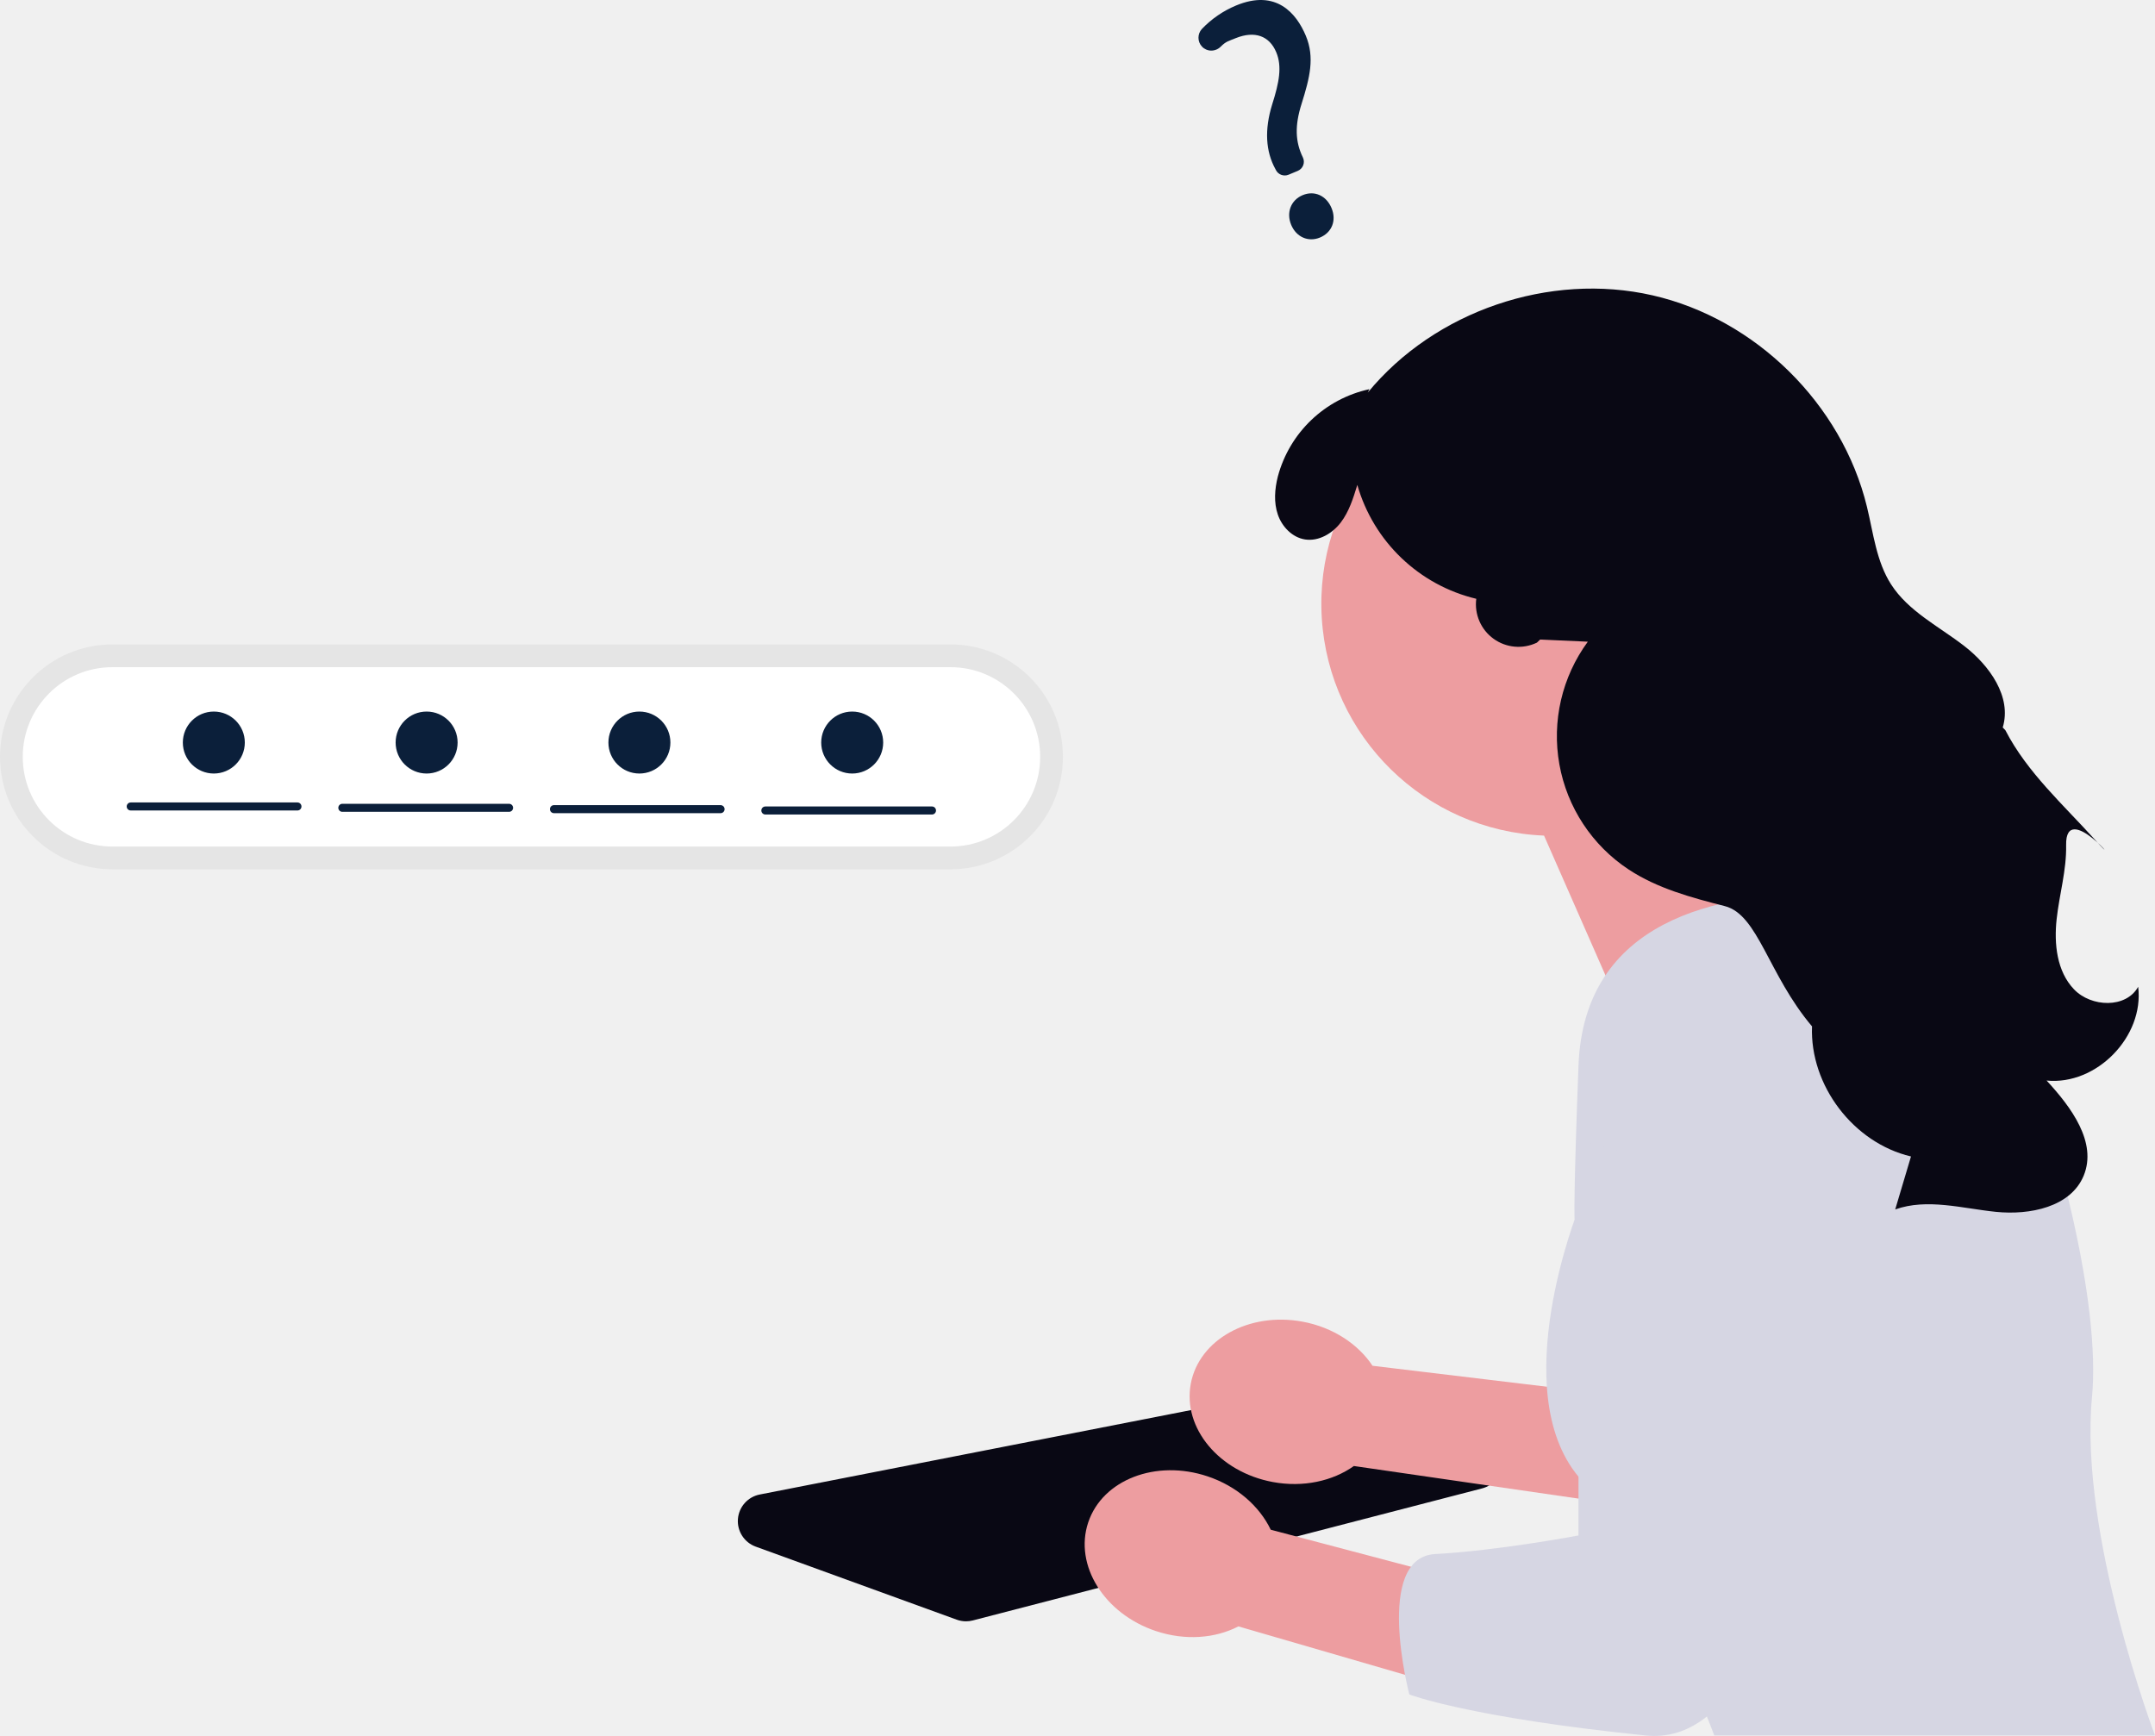
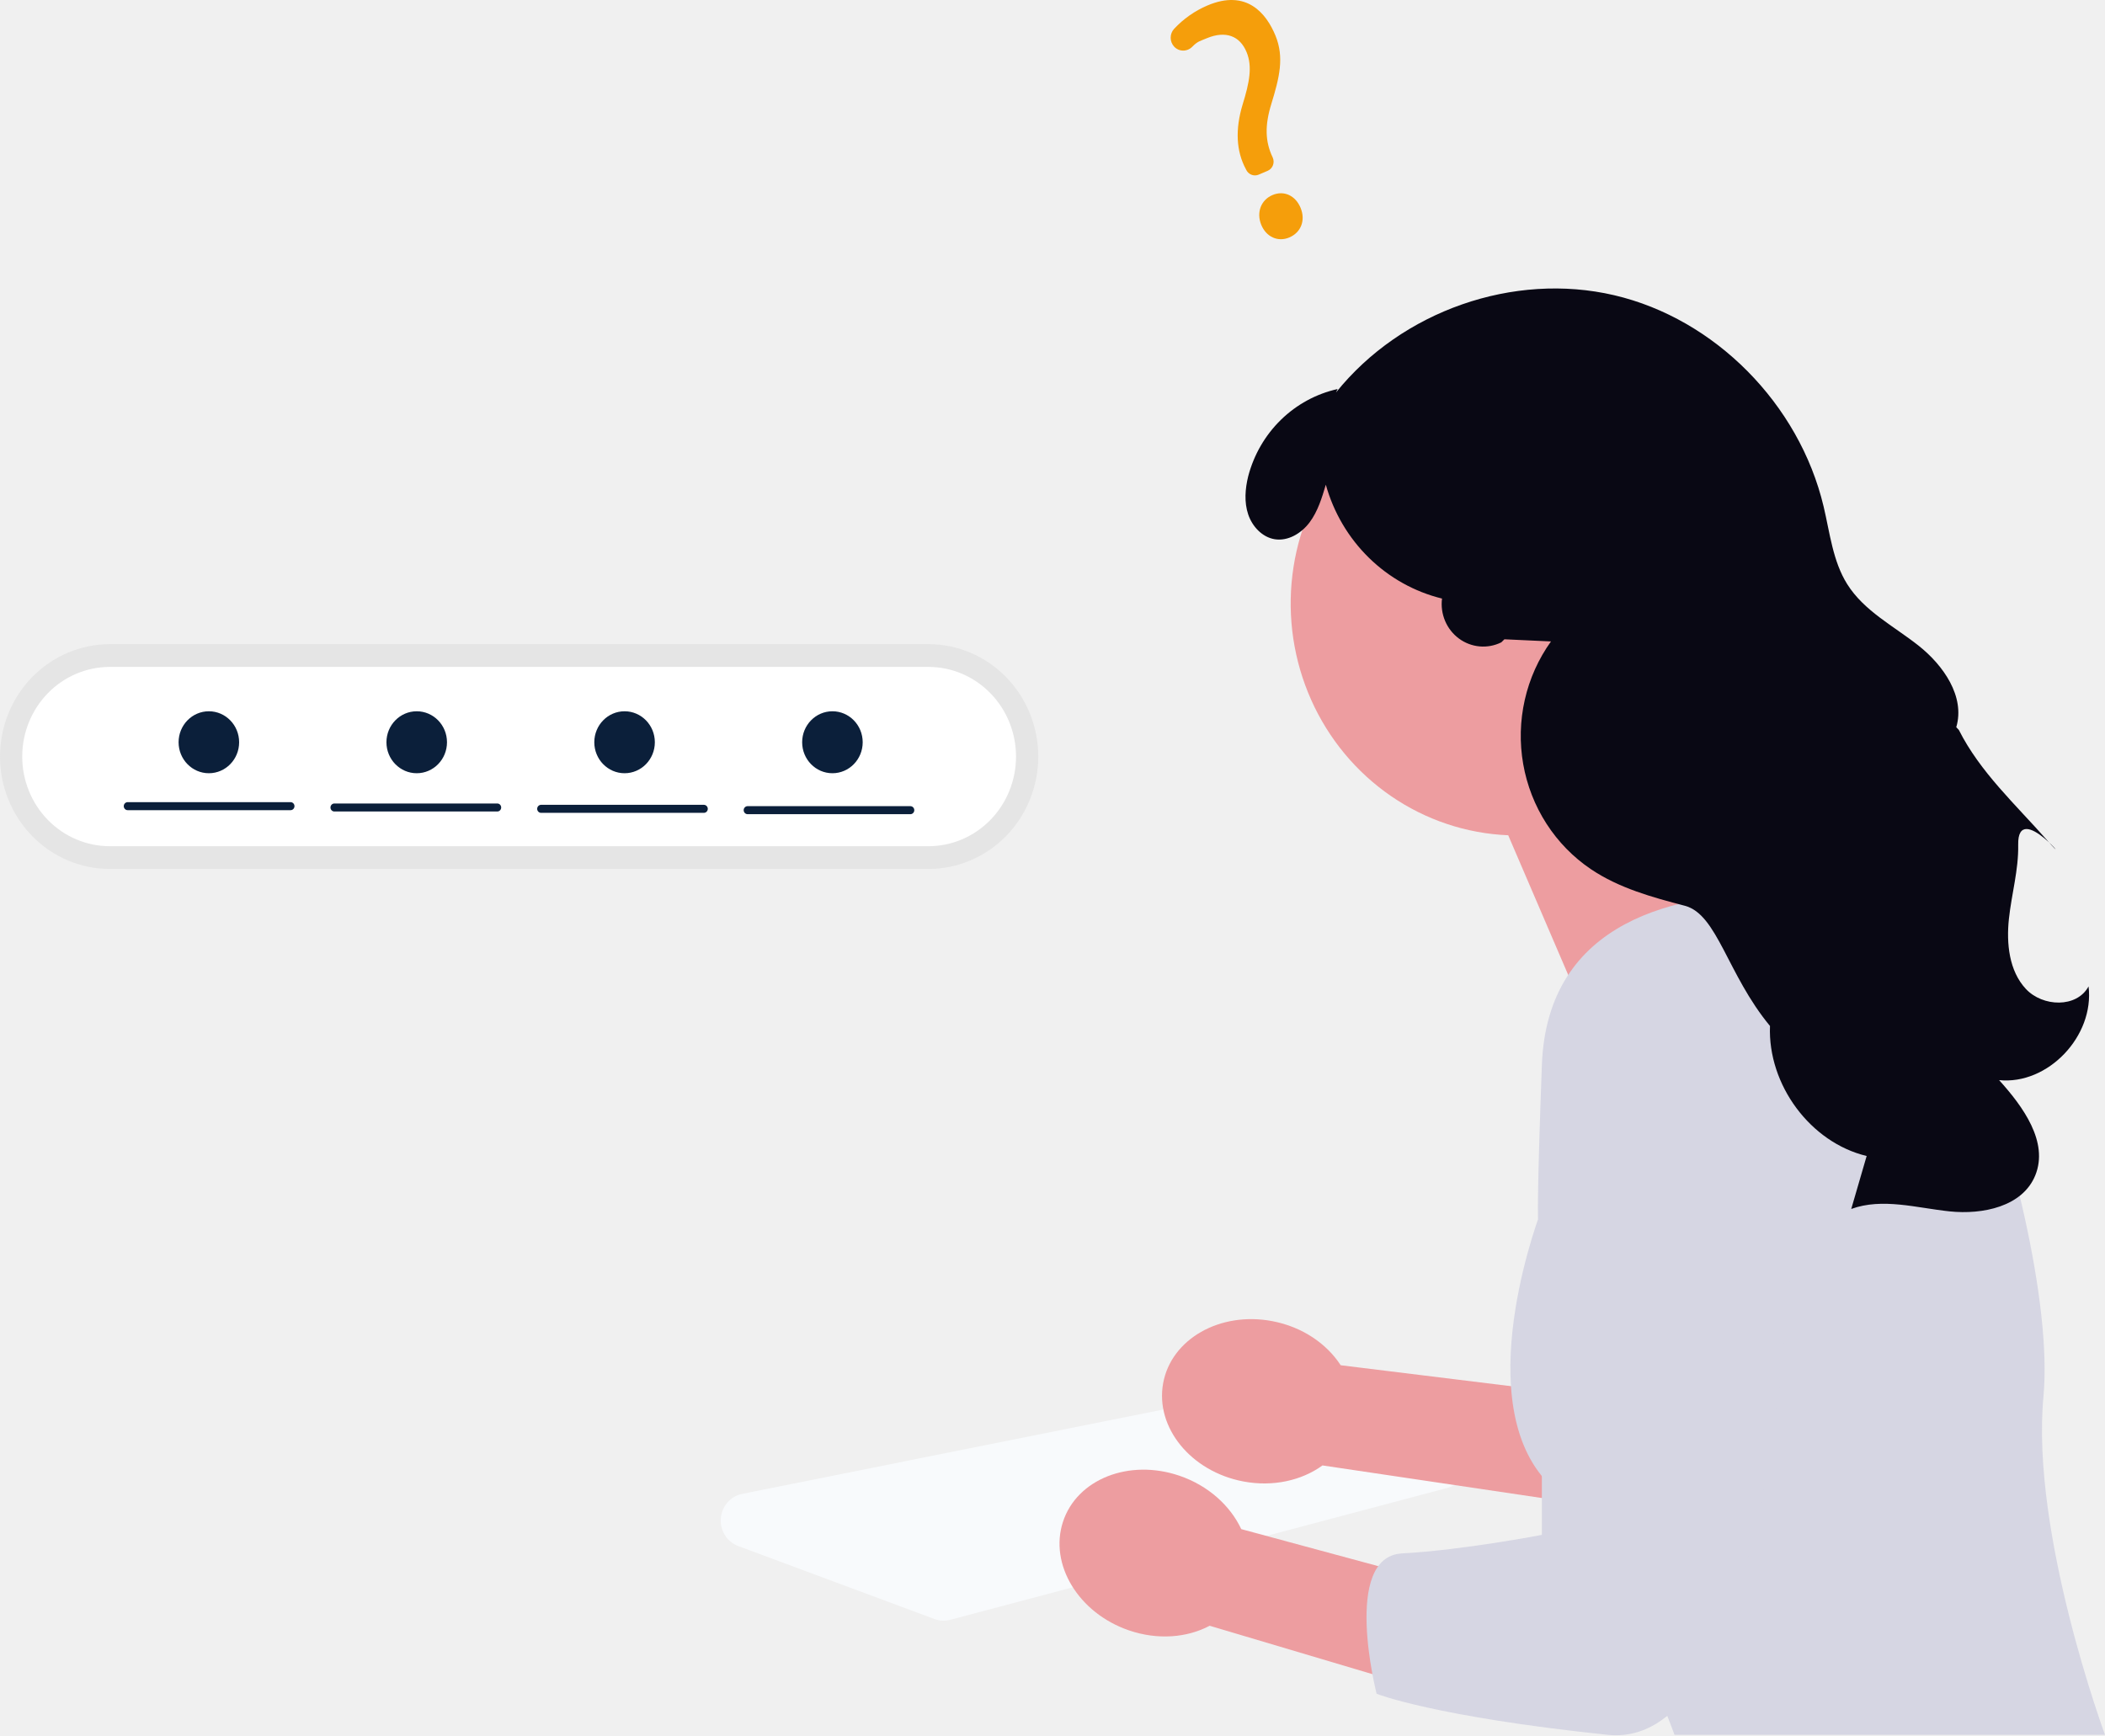
- <svg xmlns="http://www.w3.org/2000/svg" width="800.314" height="644.708" viewBox="0 0 800.314 644.708" role="img" artist="Katerina Limpitsouni" source="https://undraw.co/">
-   <g transform="translate(-376.703 -155.001)">
-     <g transform="translate(376.703 394.331)">
-       <path d="M602.879,191.732a41.761,41.761,0,0,0,0,83.522H914.1a41.761,41.761,0,1,0,0-83.522Z" transform="translate(-561.118 -191.732)" fill="#e5e5e5" />
-       <path d="M605.443,202.747a33.309,33.309,0,1,0,0,66.619H916.662a33.309,33.309,0,0,0,0-66.619Z" transform="translate(-563.682 -194.296)" fill="#fff" />
-       <path d="M685.91,271.217H623.989a1.492,1.492,0,1,1,0-2.983H685.91a1.492,1.492,0,0,1,0,2.983Z" transform="translate(-575.405 -209.539)" fill="#0B1F3A" />
-       <path d="M788.292,271.865H726.371a1.491,1.491,0,0,1,0-2.983h61.921a1.491,1.491,0,0,1,0,2.983Z" transform="translate(-599.236 -209.69)" fill="#0B1F3A" />
-       <path d="M890.674,272.513H828.753a1.492,1.492,0,0,1,0-2.983h61.921a1.491,1.491,0,1,1,0,2.983Z" transform="translate(-623.067 -209.84)" fill="#0B1F3A" />
-       <path d="M993.055,273.161H931.134a1.491,1.491,0,0,1,0-2.983h61.921a1.492,1.492,0,0,1,0,2.983Z" transform="translate(-646.898 -209.991)" fill="#0B1F3A" />
-       <circle cx="11.509" cy="11.509" r="11.509" transform="translate(67.9 24.934)" fill="#0B1F3A" />
-       <circle cx="11.509" cy="11.509" r="11.509" transform="translate(146.926 24.934)" fill="#0B1F3A" />
-       <circle cx="11.509" cy="11.509" r="11.509" transform="translate(225.951 24.934)" fill="#0B1F3A" />
-       <circle cx="11.509" cy="11.509" r="11.509" transform="translate(304.976 24.934)" fill="#0B1F3A" />
-     </g>
-     <g transform="translate(650.718 262.182)">
-       <path d="M371.108,645.409a10.02,10.02,0,0,1-3.437-.608l-74.652-27.132a10.075,10.075,0,0,1,1.506-19.357L500.7,557.949a10.1,10.1,0,0,1,5.011.292L563.317,576.7a10.077,10.077,0,0,1-.546,19.351L373.64,645.087a10.05,10.05,0,0,1-2.532.323Z" transform="translate(-286.383 -150.45)" fill="#090814" />
-       <path d="M492.22,518.082l108.275,13.012-19.74,38.069-95.461-13.856c-7.86,5.575-18.784,8.056-30.142,5.944-19.871-3.7-33.5-20.025-30.439-36.474S446.364,498,466.235,501.7C477.592,503.807,486.891,510.054,492.22,518.082Z" transform="translate(-256.506 -118.027)" fill="#ed9da0" />
-       <path d="M657.371,105.763a86.173,86.173,0,1,0-86.654,108.605l44.807,101.938,63.516-90.48s-23.808-17.772-40.181-40.642a86.079,86.079,0,0,0,18.512-79.421Z" transform="translate(-271.314 -11.219)" fill="#ed9da0" />
-       <path d="M769.908,342.528a76.523,76.523,0,0,0-70.29-47.753c-39.017-.376-88.681,9.827-90.728,63.75-3.39,89.283,0,53.346,0,53.346s-26.935,67.068,0,99.417S659.311,607.4,659.311,607.4H822.986s-28.256-74.676-23.4-125.623c3.294-34.583-12.416-96.553-29.677-139.245Z" transform="translate(-296.688 -70.035)" fill="#d6d6e3" />
-       <path d="M830.162,261.161c-4.484,8.084-17.433,7.626-23.823.945s-7.457-16.867-6.454-26.056,3.71-18.226,3.524-27.467c-.356-17.636,22.646,11.185,10.831-1.912s-25.325-25.128-33.4-40.811l-.975-1c3.449-11.392-4.916-23.029-14.332-30.306S744.828,121.719,738.4,111.7c-5.47-8.521-6.575-19-8.969-28.843-9.275-38.121-41.338-69.742-79.583-78.488s-80.866,5.8-105.787,36.1l.6-1.256a45.1,45.1,0,0,0-34,32.428c-1.169,4.639-1.558,9.627,0,14.152s5.348,8.476,10.074,9.225c5.068.8,10.139-2.178,13.262-6.251s4.68-9.1,6.179-14.005a60.626,60.626,0,0,0,44.177,42.3,15.805,15.805,0,0,0,22.527,16.275l1.2-1.144,17.7.8A59.313,59.313,0,0,0,640.95,217.6c10.688,7.046,23.311,10.434,35.714,13.6s16.066,25.373,32.379,44.66c-.864,21.916,15.4,43.3,36.756,48.311l-5.862,19.676c11.877-4.224,24.88-.377,37.42.9s27.745-1.765,32.564-13.412c5.124-12.385-4.659-25.516-13.76-35.355,18.528,1.848,36.29-16.342,34.006-34.819Z" transform="translate(-310.117 -1.856)" fill="#090814" />
-       <path d="M442.587,595.936l105.437,27.851-24.812,34.974-92.63-26.92c-8.555,4.435-19.718,5.384-30.674,1.721-19.17-6.409-30.41-24.466-25.106-40.331s25.145-23.527,44.318-17.118c10.956,3.663,19.3,11.136,23.47,19.824Z" transform="translate(-244.682 -134.996)" fill="#ed9da0" />
-       <path d="M687.82,439.676s-4.6,202.27-70.563,195.525-87.792-15.237-87.792-15.237-13.344-50.944,9.7-52.16,53.125-6.887,53.125-6.887v-146.7" transform="translate(-280.094 -97.839)" fill="#d6d6e3" />
-     </g>
-     <path d="M287.66,221.286c-4.3,1.8-8.8-.172-10.68-4.684-1.913-4.58-.126-9.23,4.247-11.056s8.786.148,10.729,4.8C293.871,214.933,292.1,219.43,287.66,221.286Zm-8.246-24.756-3.423,1.429a3.692,3.692,0,0,1-4.69-1.72l-.169-.331c-3.683-6.642-4.1-14.714-1.247-23.98,2.647-8.312,3.747-14.158,1.536-19.454-2.557-6.123-8.016-8.041-14.979-5.263-2.7,1.128-3.56,1.11-5.685,3.218a4.879,4.879,0,0,1-3.532,1.435,4.716,4.716,0,0,1-3.375-1.48,4.817,4.817,0,0,1-.033-6.573,37.414,37.414,0,0,1,12.652-8.687c14.959-6.246,22.489,2.976,25.935,11.228,3.371,8.072,1.475,15.562-1.572,25.261-2.553,8.06-2.4,14.032.5,19.97a3.676,3.676,0,0,1-1.915,4.946Z" transform="translate(579.249 21.932)" fill="#0B1F3A" />
+ <svg xmlns="http://www.w3.org/2000/svg" width="450" height="371" viewBox="0 0 450 371" fill="none">
+   <g clip-path="url(#clip0_107_60)">
+     <path d="M23.481 137.723C17.254 137.723 11.281 140.255 6.878 144.762C2.474 149.269 0 155.381 0 161.755C0 168.128 2.474 174.241 6.878 178.748C11.281 183.255 17.254 185.786 23.481 185.786H198.474C204.702 185.786 210.675 183.255 215.078 178.748C219.482 174.241 221.956 168.128 221.956 161.755C221.956 155.381 219.482 149.269 215.078 144.762C210.675 140.255 204.702 137.723 198.474 137.723H23.481Z" fill="#E5E5E5" />
+     <path d="M23.481 142.587C18.514 142.587 13.75 144.606 10.238 148.201C6.725 151.796 4.752 156.671 4.752 161.755C4.752 166.838 6.725 171.714 10.238 175.309C13.75 178.903 18.514 180.923 23.481 180.923H198.473C203.44 180.923 208.204 178.903 211.717 175.309C215.229 171.714 217.202 166.838 217.202 161.755C217.202 156.671 215.229 151.796 211.717 148.201C208.204 144.606 203.44 142.587 198.473 142.587H23.481Z" fill="white" />
+     <path d="M62.135 173.216H27.318C27.206 173.219 27.094 173.199 26.99 173.158C26.886 173.116 26.791 173.053 26.71 172.973C26.63 172.893 26.567 172.797 26.523 172.692C26.48 172.586 26.457 172.473 26.457 172.358C26.457 172.243 26.48 172.13 26.523 172.024C26.567 171.919 26.63 171.823 26.71 171.743C26.791 171.663 26.886 171.6 26.99 171.559C27.094 171.517 27.206 171.497 27.318 171.5H62.135C62.353 171.506 62.561 171.599 62.714 171.759C62.866 171.919 62.952 172.134 62.952 172.358C62.952 172.582 62.866 172.797 62.714 172.957C62.561 173.118 62.353 173.211 62.135 173.216Z" fill="#0B1F3A" />
+     <path d="M106.302 173.502H71.486C71.263 173.502 71.05 173.412 70.893 173.251C70.735 173.09 70.647 172.872 70.647 172.644C70.647 172.416 70.735 172.198 70.893 172.037C71.05 171.876 71.263 171.786 71.486 171.786H106.302C106.525 171.786 106.738 171.876 106.896 172.037C107.053 172.198 107.141 172.416 107.141 172.644C107.141 172.872 107.053 173.09 106.896 173.251C106.738 173.412 106.525 173.502 106.302 173.502Z" fill="#0B1F3A" />
+     <path d="M150.47 173.789H115.653C115.434 173.783 115.227 173.69 115.074 173.53C114.921 173.369 114.836 173.154 114.836 172.931C114.836 172.707 114.921 172.492 115.074 172.331C115.227 172.171 115.434 172.078 115.653 172.072H150.47C150.692 172.072 150.906 172.163 151.063 172.324C151.22 172.485 151.309 172.703 151.309 172.931C151.309 173.158 151.22 173.376 151.063 173.537C150.906 173.698 150.692 173.789 150.47 173.789Z" fill="#0B1F3A" />
+     <path d="M194.637 174.075H159.82C159.598 174.075 159.384 173.984 159.227 173.823C159.07 173.662 158.981 173.444 158.981 173.216C158.981 172.989 159.07 172.77 159.227 172.61C159.384 172.449 159.598 172.358 159.82 172.358H194.637C194.856 172.364 195.063 172.457 195.216 172.617C195.369 172.778 195.454 172.993 195.454 173.216C195.454 173.44 195.369 173.655 195.216 173.816C195.063 173.976 194.856 174.069 194.637 174.075Z" fill="#0B1F3A" />
+     <path d="M44.65 165.318C48.224 165.318 51.121 162.352 51.121 158.695C51.121 155.037 48.224 152.072 44.65 152.072C41.076 152.072 38.179 155.037 38.179 158.695C38.179 162.352 41.076 165.318 44.65 165.318Z" fill="#0B1F3A" />
+     <path d="M89.085 165.318C92.659 165.318 95.556 162.352 95.556 158.695C95.556 155.037 92.659 152.072 89.085 152.072C85.511 152.072 82.613 155.037 82.613 158.695C82.613 162.352 85.511 165.318 89.085 165.318Z" fill="#0B1F3A" />
+     <path d="M133.519 165.318C137.093 165.318 139.99 162.352 139.99 158.695C139.99 155.037 137.093 152.072 133.519 152.072C129.945 152.072 127.047 155.037 127.047 158.695C127.047 162.352 129.945 165.318 133.519 165.318Z" fill="#0B1F3A" />
+     <path d="M177.953 165.318C181.527 165.318 184.424 162.352 184.424 158.695C184.424 155.037 181.527 152.072 177.953 152.072C174.379 152.072 171.482 155.037 171.482 158.695C171.482 162.352 174.379 165.318 177.953 165.318Z" fill="#0B1F3A" />
+     <path d="M201.712 346.504C201.053 346.504 200.399 346.386 199.78 346.154L157.804 330.541C156.64 330.108 155.647 329.297 154.977 328.232C154.306 327.166 153.995 325.905 154.091 324.642C154.187 323.378 154.685 322.182 155.508 321.236C156.332 320.289 157.436 319.645 158.651 319.402L274.579 296.175C275.517 295.987 276.486 296.045 277.397 296.343L309.787 306.965C310.957 307.348 311.972 308.11 312.682 309.136C313.392 310.161 313.757 311.395 313.722 312.651C313.688 313.907 313.255 315.118 312.49 316.101C311.725 317.083 310.669 317.785 309.48 318.101L203.136 346.319C202.671 346.442 202.192 346.504 201.712 346.504Z" fill="#F8FAFC" />
+     <path d="M286.61 291.891L347.491 299.379L336.391 321.286L282.716 313.312C278.296 316.521 272.154 317.948 265.767 316.733C254.594 314.604 246.931 305.209 248.652 295.744C250.373 286.278 260.826 280.335 271.999 282.464C278.385 283.676 283.614 287.271 286.61 291.891Z" fill="#ED9DA0" />
+     <path d="M371.145 116.083C368.806 107.236 364.118 99.225 357.599 92.939C351.081 86.654 342.988 82.341 334.219 80.478C325.45 78.616 316.348 79.277 307.924 82.388C299.5 85.5 292.084 90.94 286.498 98.105C280.912 105.269 277.376 113.878 276.282 122.975C275.188 132.072 276.579 141.301 280.301 149.638C284.022 157.975 289.928 165.093 297.364 170.202C304.799 175.311 313.473 178.211 322.421 178.581L347.615 237.241L383.329 185.174C383.329 185.174 369.942 174.947 360.736 161.787C366.027 155.643 369.748 148.252 371.564 140.277C373.381 132.301 373.237 123.988 371.145 116.083Z" fill="#ED9DA0" />
+     <path d="M420.155 218.485C416.958 210.42 411.497 203.505 404.463 198.614C397.429 193.724 389.136 191.076 380.632 191.005C358.694 190.789 330.769 196.66 329.618 227.69C327.712 279.069 329.618 258.389 329.618 258.389C329.618 258.389 314.473 296.983 329.618 315.599C344.763 334.214 357.968 370.907 357.968 370.907H450C450 370.907 434.112 327.934 436.842 298.616C438.694 278.715 429.861 243.054 420.155 218.487L420.155 218.485Z" fill="#D6D6E3" />
+     <path d="M446.484 210.896C443.962 215.548 436.681 215.284 433.088 211.44C429.495 207.595 428.895 201.733 429.459 196.446C430.023 191.158 431.545 185.957 431.441 180.64C431.241 170.491 444.174 187.076 437.531 179.539C430.888 172.003 423.291 165.079 418.751 156.054L418.203 155.479C420.142 148.923 415.438 142.227 410.144 138.039C404.85 133.852 398.502 130.653 394.888 124.888C391.812 119.984 391.191 113.954 389.845 108.29C384.629 86.353 366.601 68.157 345.097 63.124C323.592 58.091 299.627 66.461 285.615 83.898L285.952 83.175C281.398 84.187 277.204 86.464 273.832 89.756C270.459 93.048 268.038 97.228 266.835 101.836C266.177 104.505 265.959 107.376 266.835 109.98C267.711 112.583 269.842 114.857 272.499 115.288C275.349 115.748 278.2 114.035 279.956 111.691C281.712 109.347 282.588 106.454 283.43 103.632C285.091 109.578 288.266 114.966 292.631 119.243C296.996 123.521 302.393 126.534 308.27 127.973C308.064 129.598 308.291 131.249 308.926 132.753C309.561 134.256 310.581 135.556 311.879 136.516C313.176 137.475 314.703 138.058 316.297 138.203C317.891 138.348 319.494 138.049 320.937 137.339L321.611 136.681L331.564 137.141C328.89 140.871 326.984 145.118 325.963 149.625C324.942 154.131 324.827 158.803 325.625 163.357C326.423 167.911 328.117 172.251 330.604 176.114C333.091 179.977 336.32 183.282 340.094 185.828C346.103 189.883 353.201 191.833 360.175 193.655C367.149 195.477 369.208 208.256 378.381 219.354C377.895 231.966 387.04 244.272 399.048 247.155L395.752 258.478C402.43 256.047 409.741 258.261 416.792 258.996C423.843 259.731 432.393 257.98 435.102 251.278C437.984 244.151 432.483 236.594 427.365 230.933C437.783 231.996 447.771 221.528 446.486 210.896H446.484Z" fill="#090814" />
+     <path d="M265.351 326.927L324.636 342.954L310.685 363.08L258.601 347.589C253.791 350.141 247.514 350.687 241.354 348.579C230.575 344.891 224.255 334.5 227.237 325.371C230.219 316.241 241.375 311.832 252.156 315.52C258.316 317.628 263.008 321.928 265.353 326.928L265.351 326.927Z" fill="#ED9DA0" />
+     <path d="M383.329 258.389C383.329 258.389 380.742 374.786 343.653 370.905C306.563 367.024 294.289 362.137 294.289 362.137C294.289 362.137 286.786 332.821 299.743 332.121C312.7 331.421 329.614 328.158 329.614 328.158V243.739" fill="#D6D6E3" />
+     <path d="M275.633 50.765C273.215 51.801 270.685 50.666 269.628 48.069C268.552 45.434 269.557 42.758 272.016 41.707C274.475 40.656 276.956 41.792 278.048 44.469C279.125 47.109 278.129 49.697 275.633 50.765ZM270.996 36.519L269.072 37.341C268.591 37.544 268.053 37.555 267.565 37.372C267.076 37.189 266.673 36.825 266.434 36.351L266.339 36.161C264.269 32.339 264.034 27.694 265.638 22.362C267.127 17.578 267.745 14.214 266.502 11.167C265.064 7.643 261.995 6.539 258.08 8.138C256.561 8.787 256.078 8.777 254.883 9.99C254.623 10.257 254.313 10.468 253.972 10.61C253.631 10.751 253.265 10.822 252.897 10.816C252.541 10.811 252.19 10.734 251.864 10.587C251.538 10.441 251.244 10.229 250.999 9.964C250.529 9.453 250.265 8.779 250.262 8.076C250.258 7.374 250.515 6.697 250.981 6.182C252.989 4.03 255.411 2.328 258.095 1.183C266.506 -2.412 270.74 2.895 272.677 7.644C274.573 12.289 273.507 16.599 271.794 22.18C270.358 26.819 270.444 30.255 272.075 33.672C272.192 33.931 272.258 34.211 272.267 34.495C272.277 34.78 272.23 35.064 272.129 35.33C272.028 35.596 271.876 35.838 271.682 36.042C271.488 36.247 271.255 36.408 270.998 36.518L270.996 36.519Z" fill="#F59E0B" />
  </g>
+   <defs>
+     <clipPath id="clip0_107_60">
+       <rect width="450" height="371" fill="white" />
+     </clipPath>
+   </defs>
</svg>
